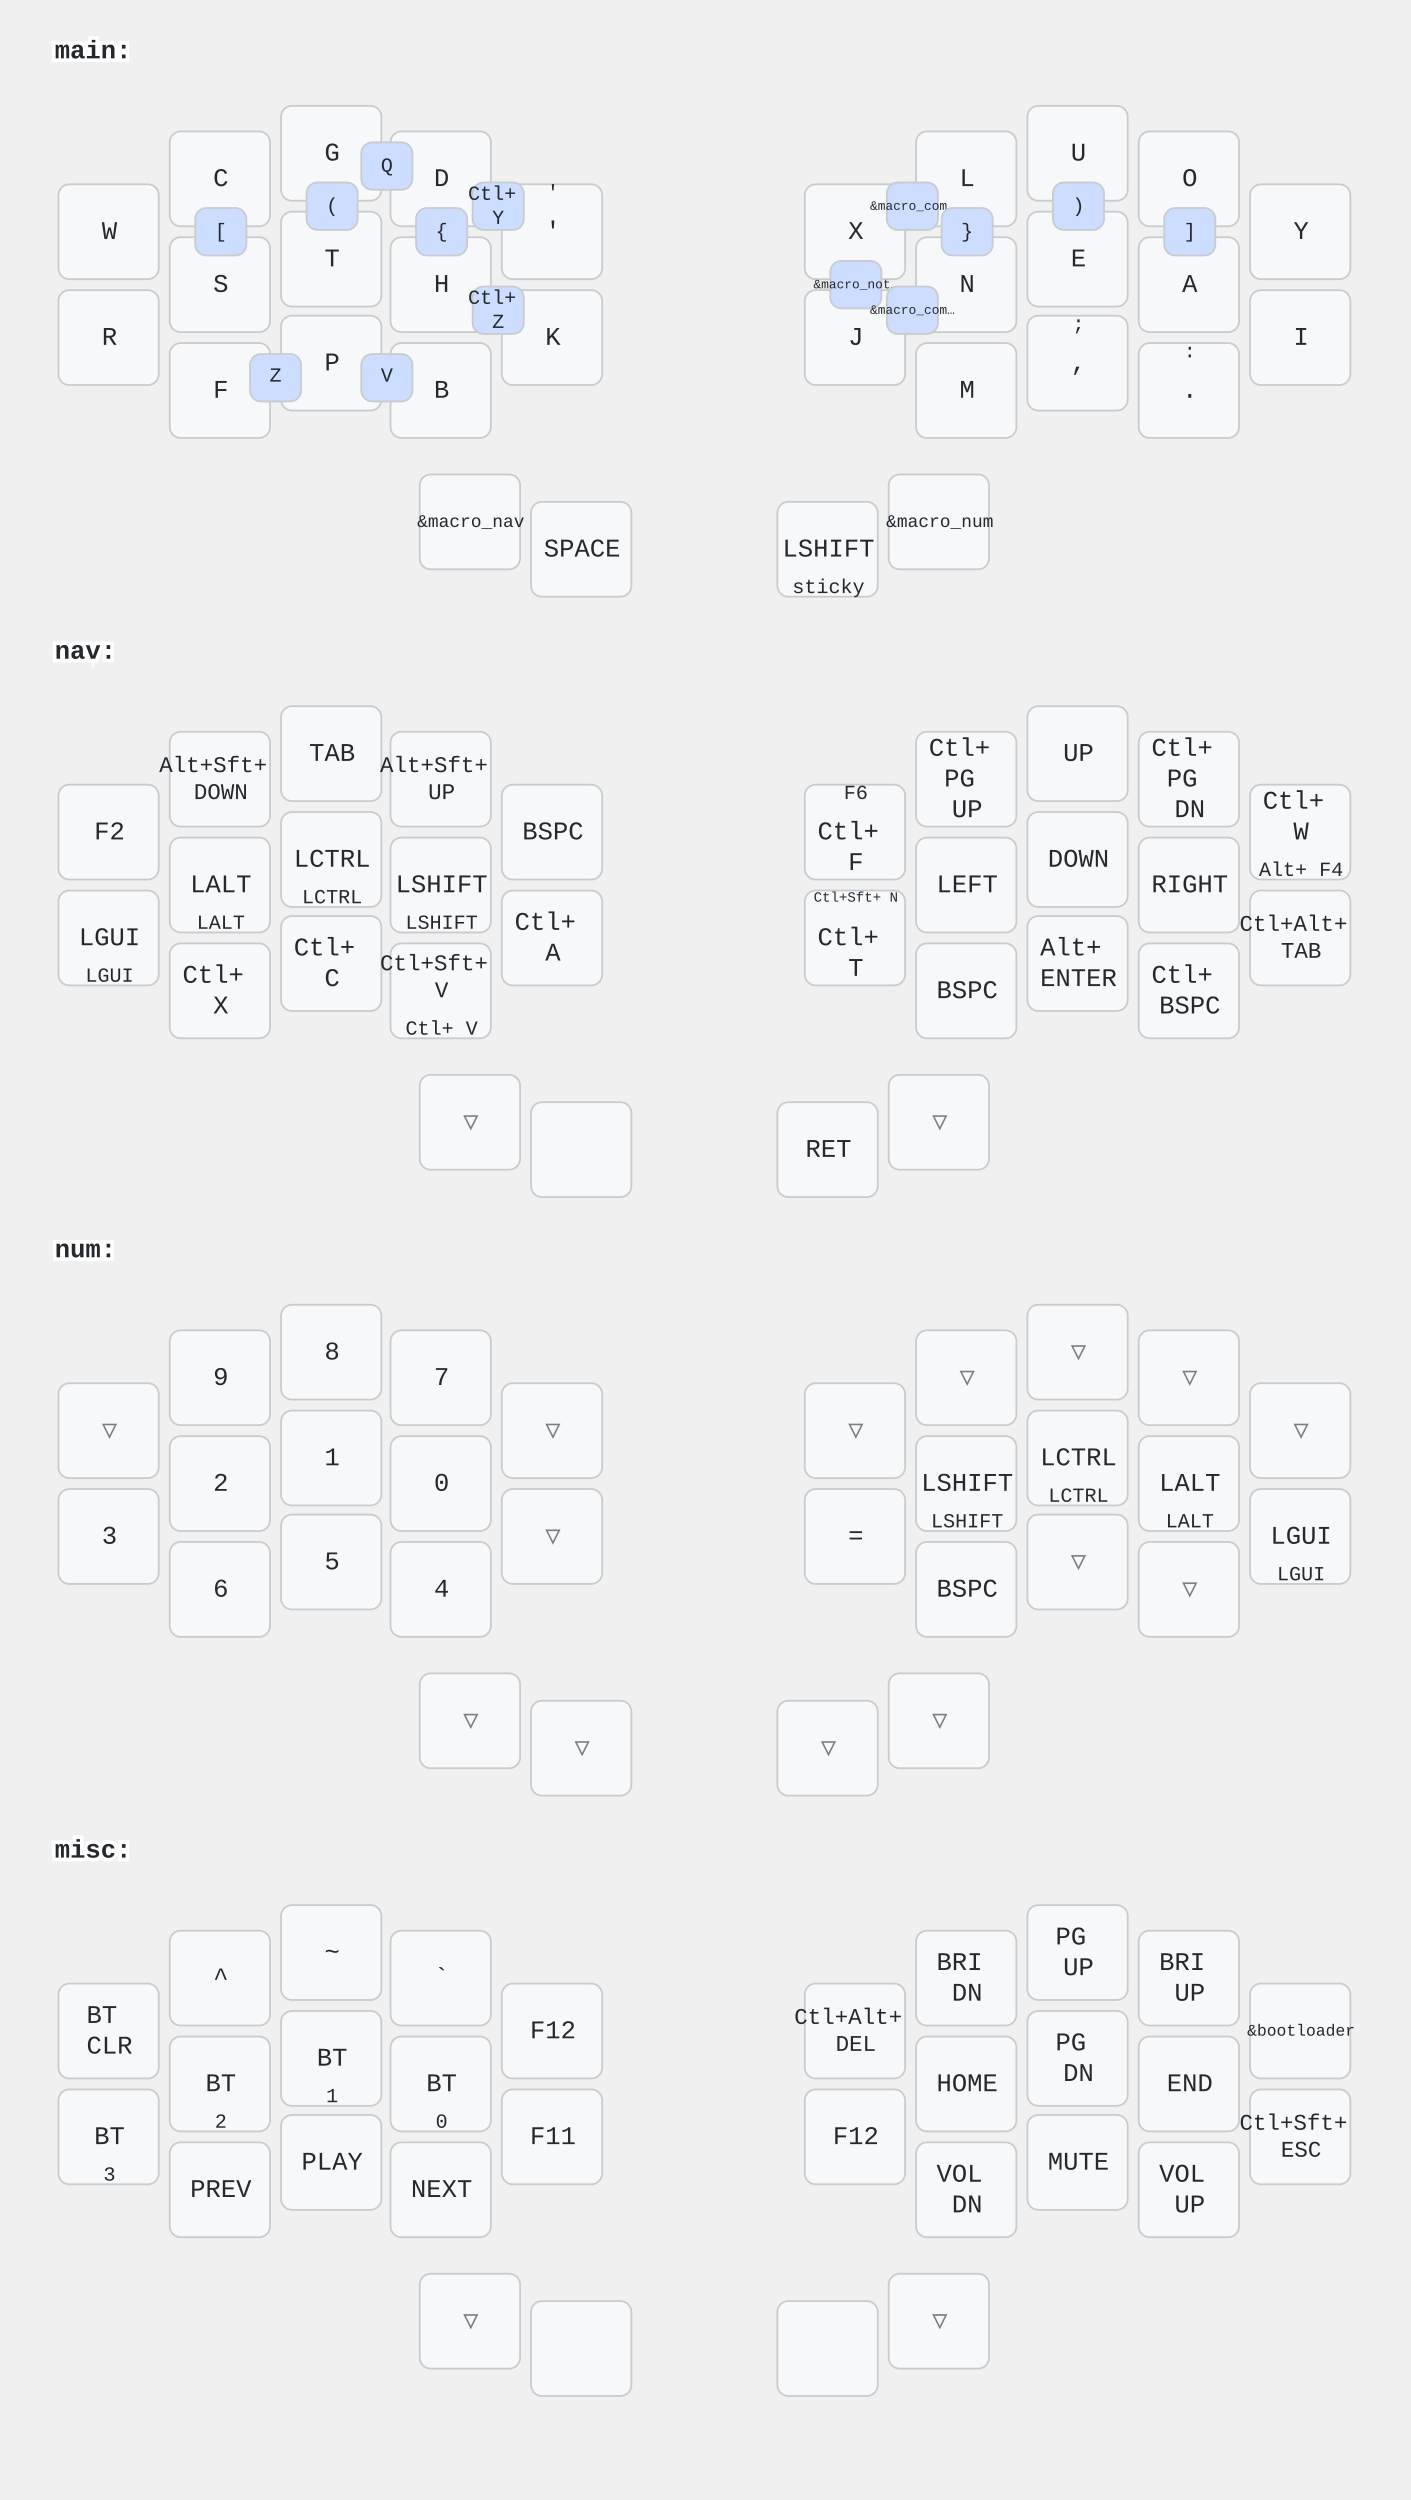
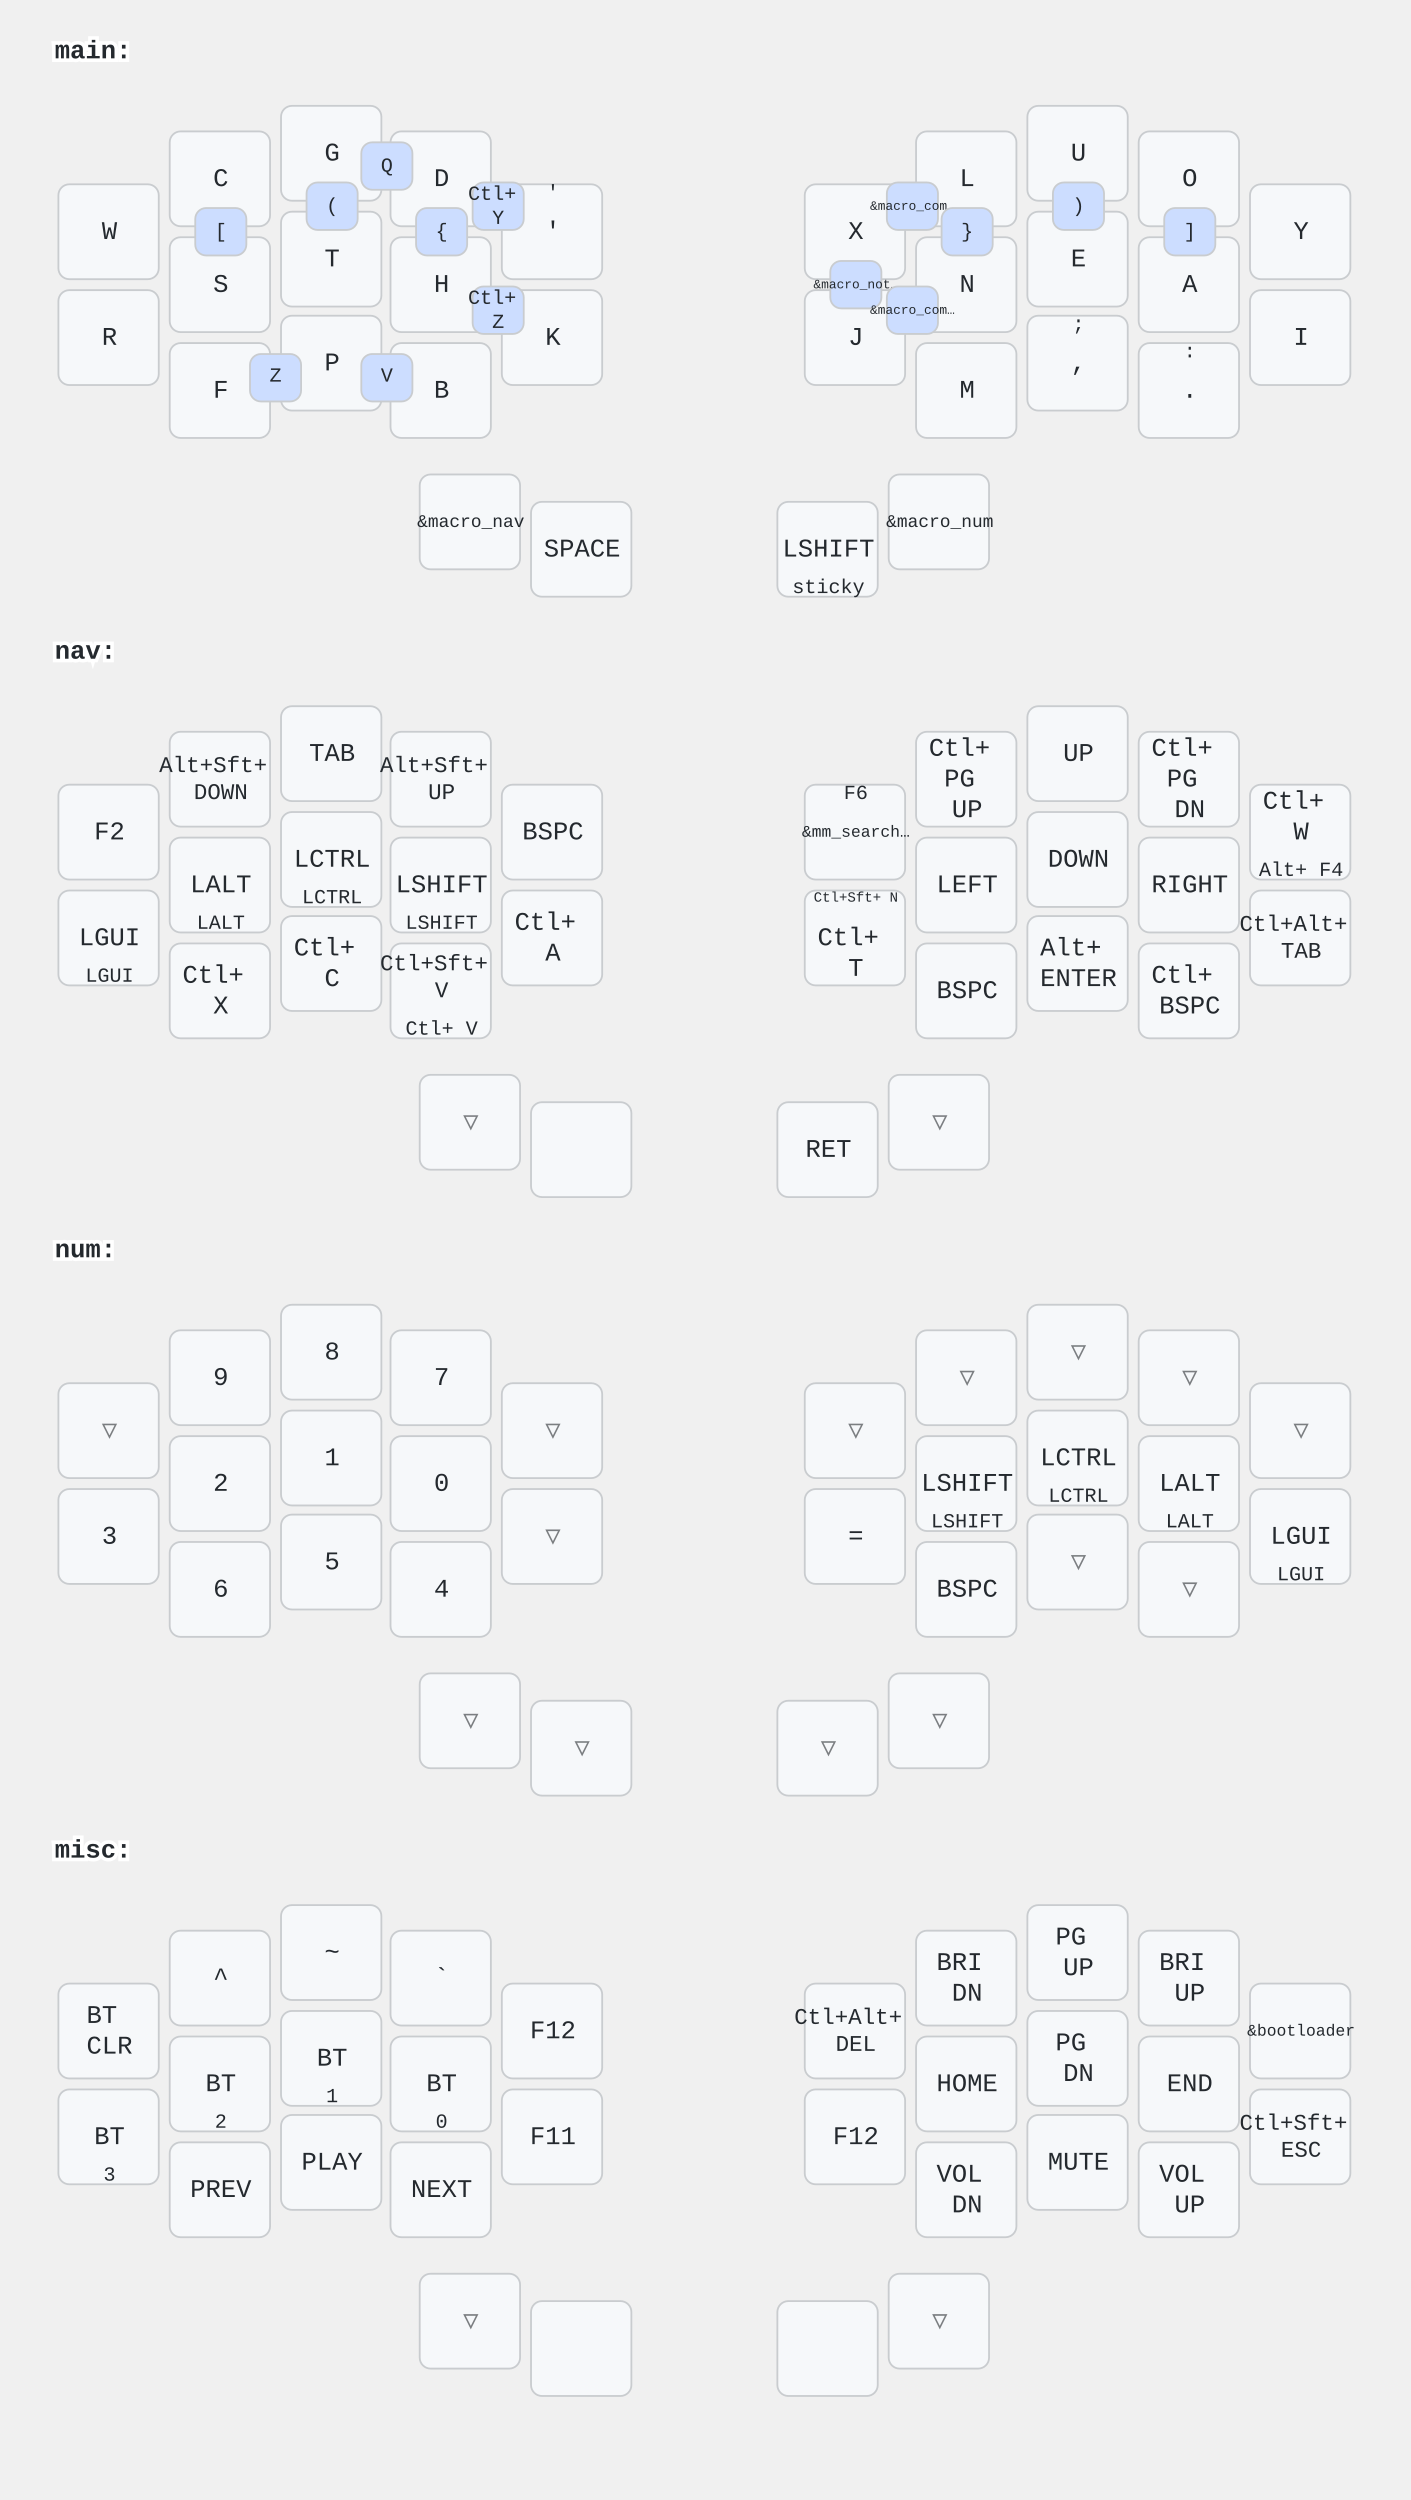
<svg xmlns="http://www.w3.org/2000/svg" width="773" height="1370" viewBox="0 0 773 1370" class="keymap">
  <style>/* inherit to force styles through use tags */
svg path {
    fill: inherit;
}

/* font and background color specifications */
svg.keymap {
    font-family: SFMono-Regular,Consolas,Liberation Mono,Menlo,monospace;
    font-size: 14px;
    font-kerning: normal;
    text-rendering: optimizeLegibility;
    fill: #24292e;
}

/* default key styling */
rect.key {
    fill: #f6f8fa;
}

rect.key, rect.combo {
    stroke: #c9cccf;
    stroke-width: 1;
}

/* default key side styling, only used is draw_key_sides is set */
rect.side {
    filter: brightness(90%);
}

/* color accent for combo boxes */
rect.combo, rect.combo-separate {
    fill: #cdf;
}

/* color accent for held keys */
rect.held, rect.combo.held {
    fill: #fdd;
}

/* color accent for ghost (optional) keys */
rect.ghost, rect.combo.ghost {
    stroke-dasharray: 4, 4;
    stroke-width: 2;
}

text {
    text-anchor: middle;
    dominant-baseline: middle;
}

/* styling for layer labels */
text.label {
    font-weight: bold;
    text-anchor: start;
    stroke: white;
    stroke-width: 4;
    paint-order: stroke;
}

/* styling for optional footer */
text.footer {
    text-anchor: end;
    dominant-baseline: auto;
    stroke: white;
    stroke-width: 4;
    paint-order: stroke;
}

/* styling for combo tap, and key hold/shifted label text */
text.combo, text.hold, text.shifted {
    font-size: 11px;
}

text.hold {
    text-anchor: middle;
    dominant-baseline: auto;
}

text.shifted {
    text-anchor: middle;
    dominant-baseline: hanging;
}

text.layer-activator {
    text-decoration: underline;
}

/* styling for hold/shifted label text in combo box */
text.combo.hold, text.combo.shifted {
    font-size: 8px;
}

/* lighter symbol for transparent keys */
text.trans {
    fill: #7b7e81;
}

/* styling for combo dendrons */
path.combo {
    stroke-width: 1;
    stroke: gray;
    fill: none;
}

/* Start Tabler Icons Cleanup */
/* cannot use height/width with glyphs */
.icon-tabler &gt; path {
    fill: inherit;
    stroke: inherit;
    stroke-width: 2;
}
/* hide tabler's default box */
.icon-tabler &gt; path[stroke="none"][fill="none"] {
    visibility: hidden;
}
/* End Tabler Icons Cleanup */
</style>
  <g transform="translate(30, 0)" class="layer-main">
    <text x="0" y="28" class="label" id="main">main:</text>
    <g transform="translate(0, 56)">
      <g transform="translate(30, 71)" class="key keypos-0">
        <rect rx="6" ry="6" x="-28" y="-26" width="55" height="52" class="key" />
        <text x="0" y="0" class="key tap">W</text>
      </g>
      <g transform="translate(91, 42)" class="key keypos-1">
        <rect rx="6" ry="6" x="-28" y="-26" width="55" height="52" class="key" />
        <text x="0" y="0" class="key tap">C</text>
      </g>
      <g transform="translate(152, 28)" class="key keypos-2">
        <rect rx="6" ry="6" x="-28" y="-26" width="55" height="52" class="key" />
        <text x="0" y="0" class="key tap">G</text>
      </g>
      <g transform="translate(212, 42)" class="key keypos-3">
        <rect rx="6" ry="6" x="-28" y="-26" width="55" height="52" class="key" />
        <text x="0" y="0" class="key tap">D</text>
      </g>
      <g transform="translate(273, 71)" class="key keypos-4">
        <rect rx="6" ry="6" x="-28" y="-26" width="55" height="52" class="key" />
        <text x="0" y="0" class="key tap">'</text>
        <text x="0" y="-24" class="key shifted">'</text>
      </g>
      <g transform="translate(439, 71)" class="key keypos-5">
        <rect rx="6" ry="6" x="-28" y="-26" width="55" height="52" class="key" />
        <text x="0" y="0" class="key tap">X</text>
      </g>
      <g transform="translate(500, 42)" class="key keypos-6">
        <rect rx="6" ry="6" x="-28" y="-26" width="55" height="52" class="key" />
        <text x="0" y="0" class="key tap">L</text>
      </g>
      <g transform="translate(561, 28)" class="key keypos-7">
        <rect rx="6" ry="6" x="-28" y="-26" width="55" height="52" class="key" />
        <text x="0" y="0" class="key tap">U</text>
      </g>
      <g transform="translate(622, 42)" class="key keypos-8">
        <rect rx="6" ry="6" x="-28" y="-26" width="55" height="52" class="key" />
        <text x="0" y="0" class="key tap">O</text>
      </g>
      <g transform="translate(683, 71)" class="key keypos-9">
        <rect rx="6" ry="6" x="-28" y="-26" width="55" height="52" class="key" />
        <text x="0" y="0" class="key tap">Y</text>
      </g>
      <g transform="translate(30, 129)" class="key keypos-10">
        <rect rx="6" ry="6" x="-28" y="-26" width="55" height="52" class="key" />
        <text x="0" y="0" class="key tap">R</text>
      </g>
      <g transform="translate(91, 100)" class="key keypos-11">
        <rect rx="6" ry="6" x="-28" y="-26" width="55" height="52" class="key" />
        <text x="0" y="0" class="key tap">S</text>
      </g>
      <g transform="translate(152, 86)" class="key keypos-12">
        <rect rx="6" ry="6" x="-28" y="-26" width="55" height="52" class="key" />
        <text x="0" y="0" class="key tap">T</text>
      </g>
      <g transform="translate(212, 100)" class="key keypos-13">
        <rect rx="6" ry="6" x="-28" y="-26" width="55" height="52" class="key" />
        <text x="0" y="0" class="key tap">H</text>
      </g>
      <g transform="translate(273, 129)" class="key keypos-14">
        <rect rx="6" ry="6" x="-28" y="-26" width="55" height="52" class="key" />
        <text x="0" y="0" class="key tap">K</text>
      </g>
      <g transform="translate(439, 129)" class="key keypos-15">
        <rect rx="6" ry="6" x="-28" y="-26" width="55" height="52" class="key" />
        <text x="0" y="0" class="key tap">J</text>
      </g>
      <g transform="translate(500, 100)" class="key keypos-16">
        <rect rx="6" ry="6" x="-28" y="-26" width="55" height="52" class="key" />
        <text x="0" y="0" class="key tap">N</text>
      </g>
      <g transform="translate(561, 86)" class="key keypos-17">
        <rect rx="6" ry="6" x="-28" y="-26" width="55" height="52" class="key" />
        <text x="0" y="0" class="key tap">E</text>
      </g>
      <g transform="translate(622, 100)" class="key keypos-18">
        <rect rx="6" ry="6" x="-28" y="-26" width="55" height="52" class="key" />
        <text x="0" y="0" class="key tap">A</text>
      </g>
      <g transform="translate(683, 129)" class="key keypos-19">
        <rect rx="6" ry="6" x="-28" y="-26" width="55" height="52" class="key" />
        <text x="0" y="0" class="key tap">I</text>
      </g>
      <g transform="translate(91, 158)" class="key keypos-20">
        <rect rx="6" ry="6" x="-28" y="-26" width="55" height="52" class="key" />
        <text x="0" y="0" class="key tap">F</text>
      </g>
      <g transform="translate(152, 143)" class="key keypos-21">
        <rect rx="6" ry="6" x="-28" y="-26" width="55" height="52" class="key" />
        <text x="0" y="0" class="key tap">P</text>
      </g>
      <g transform="translate(212, 158)" class="key keypos-22">
        <rect rx="6" ry="6" x="-28" y="-26" width="55" height="52" class="key" />
        <text x="0" y="0" class="key tap">B</text>
      </g>
      <g transform="translate(500, 158)" class="key keypos-23">
        <rect rx="6" ry="6" x="-28" y="-26" width="55" height="52" class="key" />
        <text x="0" y="0" class="key tap">M</text>
      </g>
      <g transform="translate(561, 143)" class="key keypos-24">
        <rect rx="6" ry="6" x="-28" y="-26" width="55" height="52" class="key" />
        <text x="0" y="0" class="key tap">,</text>
        <text x="0" y="-24" class="key shifted">;</text>
      </g>
      <g transform="translate(622, 158)" class="key keypos-25">
        <rect rx="6" ry="6" x="-28" y="-26" width="55" height="52" class="key" />
        <text x="0" y="0" class="key tap">.</text>
        <text x="0" y="-24" class="key shifted">:</text>
      </g>
      <g transform="translate(228, 230)" class="key keypos-26">
        <rect rx="6" ry="6" x="-28" y="-26" width="55" height="52" class="key" />
        <text x="0" y="0" class="key tap">
          <tspan style="font-size: 70%">&amp;macro_nav</tspan>
        </text>
      </g>
      <g transform="translate(289, 245)" class="key keypos-27">
        <rect rx="6" ry="6" x="-28" y="-26" width="55" height="52" class="key" />
        <text x="0" y="0" class="key tap">SPACE</text>
      </g>
      <g transform="translate(424, 245)" class="key keypos-28">
        <rect rx="6" ry="6" x="-28" y="-26" width="55" height="52" class="key" />
        <text x="0" y="0" class="key tap">LSHIFT</text>
        <text x="0" y="24" class="key hold">sticky</text>
      </g>
      <g transform="translate(485, 230)" class="key keypos-29">
        <rect rx="6" ry="6" x="-28" y="-26" width="55" height="52" class="key" />
        <text x="0" y="0" class="key tap">
          <tspan style="font-size: 70%">&amp;macro_num</tspan>
        </text>
      </g>
      <g class="combo combopos-0">
        <rect rx="6" ry="6" x="168" y="22" width="28" height="26" class="combo" />
        <text x="182" y="35" class="combo tap">Q</text>
      </g>
      <g class="combo combopos-1">
        <rect rx="6" ry="6" x="107" y="138" width="28" height="26" class="combo" />
        <text x="121" y="150" class="combo tap">Z</text>
      </g>
      <g class="combo combopos-2">
        <rect rx="6" ry="6" x="168" y="138" width="28" height="26" class="combo" />
        <text x="182" y="150" class="combo tap">V</text>
      </g>
      <g class="combo combopos-3">
        <rect rx="6" ry="6" x="229" y="44" width="28" height="26" class="combo" />
        <text x="243" y="57" class="combo tap">
          <tspan x="243" dy="-0.6em">Ctl+</tspan>
          <tspan x="243" dy="1.2em">Y</tspan>
        </text>
      </g>
      <g class="combo combopos-4">
        <rect rx="6" ry="6" x="229" y="101" width="28" height="26" class="combo" />
        <text x="243" y="114" class="combo tap">
          <tspan x="243" dy="-0.6em">Ctl+</tspan>
          <tspan x="243" dy="1.2em">Z</tspan>
        </text>
      </g>
      <g class="combo combopos-5">
        <rect rx="6" ry="6" x="425" y="87" width="28" height="26" class="combo" />
        <text x="439" y="100" class="combo tap">
          <tspan style="font-size: 64%">&amp;macro_not…</tspan>
        </text>
      </g>
      <g class="combo combopos-6">
        <rect rx="6" ry="6" x="456" y="44" width="28" height="26" class="combo" />
        <text x="470" y="57" class="combo tap">
          <tspan style="font-size: 64%">&amp;macro_com…</tspan>
        </text>
      </g>
      <g class="combo combopos-7">
        <rect rx="6" ry="6" x="456" y="101" width="28" height="26" class="combo" />
        <text x="470" y="114" class="combo tap">
          <tspan style="font-size: 64%">&amp;macro_com…</tspan>
        </text>
      </g>
      <g class="combo combopos-8">
        <rect rx="6" ry="6" x="77" y="58" width="28" height="26" class="combo" />
        <text x="91" y="71" class="combo tap">[</text>
      </g>
      <g class="combo combopos-9">
        <rect rx="6" ry="6" x="138" y="44" width="28" height="26" class="combo" />
        <text x="152" y="57" class="combo tap">(</text>
      </g>
      <g class="combo combopos-10">
        <rect rx="6" ry="6" x="198" y="58" width="28" height="26" class="combo" />
        <text x="212" y="71" class="combo tap">{</text>
      </g>
      <g class="combo combopos-11">
        <rect rx="6" ry="6" x="486" y="58" width="28" height="26" class="combo" />
        <text x="500" y="71" class="combo tap">}</text>
      </g>
      <g class="combo combopos-12">
        <rect rx="6" ry="6" x="547" y="44" width="28" height="26" class="combo" />
        <text x="561" y="57" class="combo tap">)</text>
      </g>
      <g class="combo combopos-13">
        <rect rx="6" ry="6" x="608" y="58" width="28" height="26" class="combo" />
        <text x="622" y="71" class="combo tap">]</text>
      </g>
    </g>
  </g>
  <g transform="translate(30, 329)" class="layer-nav">
    <text x="0" y="28" class="label" id="nav">nav:</text>
    <g transform="translate(0, 56)">
      <g transform="translate(30, 71)" class="key keypos-0">
        <rect rx="6" ry="6" x="-28" y="-26" width="55" height="52" class="key" />
        <text x="0" y="0" class="key tap">F2</text>
      </g>
      <g transform="translate(91, 42)" class="key keypos-1">
        <rect rx="6" ry="6" x="-28" y="-26" width="55" height="52" class="key" />
        <text x="0" y="0" class="key tap">
          <tspan x="0" dy="-0.6em" style="font-size: 88%">Alt+Sft+</tspan>
          <tspan x="0" dy="1.2em" style="font-size: 88%">DOWN</tspan>
        </text>
      </g>
      <g transform="translate(152, 28)" class="key keypos-2">
        <rect rx="6" ry="6" x="-28" y="-26" width="55" height="52" class="key" />
        <text x="0" y="0" class="key tap">TAB</text>
      </g>
      <g transform="translate(212, 42)" class="key keypos-3">
        <rect rx="6" ry="6" x="-28" y="-26" width="55" height="52" class="key" />
        <text x="0" y="0" class="key tap">
          <tspan x="0" dy="-0.6em" style="font-size: 88%">Alt+Sft+</tspan>
          <tspan x="0" dy="1.2em" style="font-size: 88%">UP</tspan>
        </text>
      </g>
      <g transform="translate(273, 71)" class="key keypos-4">
        <rect rx="6" ry="6" x="-28" y="-26" width="55" height="52" class="key" />
        <text x="0" y="0" class="key tap">BSPC</text>
      </g>
      <g transform="translate(439, 71)" class="key keypos-5">
        <rect rx="6" ry="6" x="-28" y="-26" width="55" height="52" class="key" />
        <text x="0" y="0" class="key tap">
-           <tspan x="0" dy="-0.0em">Ctl+</tspan>
-           <tspan x="0" dy="1.2em">F</tspan>
+           <tspan style="font-size: 64%">&amp;mm_search…</tspan>
        </text>
        <text x="0" y="-24" class="key shifted">F6</text>
      </g>
      <g transform="translate(500, 42)" class="key keypos-6">
        <rect rx="6" ry="6" x="-28" y="-26" width="55" height="52" class="key" />
        <text x="0" y="0" class="key tap">
          <tspan x="0" dy="-1.2em">Ctl+</tspan>
          <tspan x="0" dy="1.2em">PG</tspan>
          <tspan x="0" dy="1.2em">UP</tspan>
        </text>
      </g>
      <g transform="translate(561, 28)" class="key keypos-7">
        <rect rx="6" ry="6" x="-28" y="-26" width="55" height="52" class="key" />
        <text x="0" y="0" class="key tap">UP</text>
      </g>
      <g transform="translate(622, 42)" class="key keypos-8">
        <rect rx="6" ry="6" x="-28" y="-26" width="55" height="52" class="key" />
        <text x="0" y="0" class="key tap">
          <tspan x="0" dy="-1.2em">Ctl+</tspan>
          <tspan x="0" dy="1.2em">PG</tspan>
          <tspan x="0" dy="1.2em">DN</tspan>
        </text>
      </g>
      <g transform="translate(683, 71)" class="key keypos-9">
        <rect rx="6" ry="6" x="-28" y="-26" width="55" height="52" class="key" />
        <text x="0" y="0" class="key tap">
          <tspan x="0" dy="-1.2em">Ctl+</tspan>
          <tspan x="0" dy="1.2em">W</tspan>
        </text>
        <text x="0" y="24" class="key hold">Alt+ F4</text>
      </g>
      <g transform="translate(30, 129)" class="key keypos-10">
        <rect rx="6" ry="6" x="-28" y="-26" width="55" height="52" class="key" />
        <text x="0" y="0" class="key tap">LGUI</text>
        <text x="0" y="24" class="key hold">LGUI</text>
      </g>
      <g transform="translate(91, 100)" class="key keypos-11">
        <rect rx="6" ry="6" x="-28" y="-26" width="55" height="52" class="key" />
        <text x="0" y="0" class="key tap">LALT</text>
        <text x="0" y="24" class="key hold">LALT</text>
      </g>
      <g transform="translate(152, 86)" class="key keypos-12">
        <rect rx="6" ry="6" x="-28" y="-26" width="55" height="52" class="key" />
        <text x="0" y="0" class="key tap">LCTRL</text>
        <text x="0" y="24" class="key hold">LCTRL</text>
      </g>
      <g transform="translate(212, 100)" class="key keypos-13">
        <rect rx="6" ry="6" x="-28" y="-26" width="55" height="52" class="key" />
        <text x="0" y="0" class="key tap">LSHIFT</text>
        <text x="0" y="24" class="key hold">LSHIFT</text>
      </g>
      <g transform="translate(273, 129)" class="key keypos-14">
        <rect rx="6" ry="6" x="-28" y="-26" width="55" height="52" class="key" />
        <text x="0" y="0" class="key tap">
          <tspan x="0" dy="-0.6em">Ctl+</tspan>
          <tspan x="0" dy="1.2em">A</tspan>
        </text>
      </g>
      <g transform="translate(439, 129)" class="key keypos-15">
        <rect rx="6" ry="6" x="-28" y="-26" width="55" height="52" class="key" />
        <text x="0" y="0" class="key tap">
          <tspan x="0" dy="-0.0em">Ctl+</tspan>
          <tspan x="0" dy="1.2em">T</tspan>
        </text>
        <text x="0" y="-24" class="key shifted">
          <tspan style="font-size: 70%">Ctl+Sft+ N</tspan>
        </text>
      </g>
      <g transform="translate(500, 100)" class="key keypos-16">
        <rect rx="6" ry="6" x="-28" y="-26" width="55" height="52" class="key" />
        <text x="0" y="0" class="key tap">LEFT</text>
      </g>
      <g transform="translate(561, 86)" class="key keypos-17">
        <rect rx="6" ry="6" x="-28" y="-26" width="55" height="52" class="key" />
        <text x="0" y="0" class="key tap">DOWN</text>
      </g>
      <g transform="translate(622, 100)" class="key keypos-18">
        <rect rx="6" ry="6" x="-28" y="-26" width="55" height="52" class="key" />
        <text x="0" y="0" class="key tap">RIGHT</text>
      </g>
      <g transform="translate(683, 129)" class="key keypos-19">
        <rect rx="6" ry="6" x="-28" y="-26" width="55" height="52" class="key" />
        <text x="0" y="0" class="key tap">
          <tspan x="0" dy="-0.6em" style="font-size: 88%">Ctl+Alt+</tspan>
          <tspan x="0" dy="1.2em" style="font-size: 88%">TAB</tspan>
        </text>
      </g>
      <g transform="translate(91, 158)" class="key keypos-20">
        <rect rx="6" ry="6" x="-28" y="-26" width="55" height="52" class="key" />
        <text x="0" y="0" class="key tap">
          <tspan x="0" dy="-0.6em">Ctl+</tspan>
          <tspan x="0" dy="1.2em">X</tspan>
        </text>
      </g>
      <g transform="translate(152, 143)" class="key keypos-21">
        <rect rx="6" ry="6" x="-28" y="-26" width="55" height="52" class="key" />
        <text x="0" y="0" class="key tap">
          <tspan x="0" dy="-0.6em">Ctl+</tspan>
          <tspan x="0" dy="1.2em">C</tspan>
        </text>
      </g>
      <g transform="translate(212, 158)" class="key keypos-22">
        <rect rx="6" ry="6" x="-28" y="-26" width="55" height="52" class="key" />
        <text x="0" y="0" class="key tap">
          <tspan x="0" dy="-1.2em" style="font-size: 88%">Ctl+Sft+</tspan>
          <tspan x="0" dy="1.2em" style="font-size: 88%">V</tspan>
        </text>
        <text x="0" y="24" class="key hold">Ctl+ V</text>
      </g>
      <g transform="translate(500, 158)" class="key keypos-23">
        <rect rx="6" ry="6" x="-28" y="-26" width="55" height="52" class="key" />
        <text x="0" y="0" class="key tap">BSPC</text>
      </g>
      <g transform="translate(561, 143)" class="key keypos-24">
        <rect rx="6" ry="6" x="-28" y="-26" width="55" height="52" class="key" />
        <text x="0" y="0" class="key tap">
          <tspan x="0" dy="-0.6em">Alt+</tspan>
          <tspan x="0" dy="1.2em">ENTER</tspan>
        </text>
      </g>
      <g transform="translate(622, 158)" class="key keypos-25">
        <rect rx="6" ry="6" x="-28" y="-26" width="55" height="52" class="key" />
        <text x="0" y="0" class="key tap">
          <tspan x="0" dy="-0.6em">Ctl+</tspan>
          <tspan x="0" dy="1.2em">BSPC</tspan>
        </text>
      </g>
      <g transform="translate(228, 230)" class="key trans keypos-26">
        <rect rx="6" ry="6" x="-28" y="-26" width="55" height="52" class="key trans" />
        <text x="0" y="0" class="key trans tap">▽</text>
      </g>
      <g transform="translate(289, 245)" class="key keypos-27">
        <rect rx="6" ry="6" x="-28" y="-26" width="55" height="52" class="key" />
      </g>
      <g transform="translate(424, 245)" class="key keypos-28">
        <rect rx="6" ry="6" x="-28" y="-26" width="55" height="52" class="key" />
        <text x="0" y="0" class="key tap">RET</text>
      </g>
      <g transform="translate(485, 230)" class="key trans keypos-29">
        <rect rx="6" ry="6" x="-28" y="-26" width="55" height="52" class="key trans" />
        <text x="0" y="0" class="key trans tap">▽</text>
      </g>
    </g>
  </g>
  <g transform="translate(30, 657)" class="layer-num">
    <text x="0" y="28" class="label" id="num">num:</text>
    <g transform="translate(0, 56)">
      <g transform="translate(30, 71)" class="key trans keypos-0">
        <rect rx="6" ry="6" x="-28" y="-26" width="55" height="52" class="key trans" />
        <text x="0" y="0" class="key trans tap">▽</text>
      </g>
      <g transform="translate(91, 42)" class="key keypos-1">
        <rect rx="6" ry="6" x="-28" y="-26" width="55" height="52" class="key" />
        <text x="0" y="0" class="key tap">9</text>
      </g>
      <g transform="translate(152, 28)" class="key keypos-2">
        <rect rx="6" ry="6" x="-28" y="-26" width="55" height="52" class="key" />
        <text x="0" y="0" class="key tap">8</text>
      </g>
      <g transform="translate(212, 42)" class="key keypos-3">
        <rect rx="6" ry="6" x="-28" y="-26" width="55" height="52" class="key" />
        <text x="0" y="0" class="key tap">7</text>
      </g>
      <g transform="translate(273, 71)" class="key trans keypos-4">
        <rect rx="6" ry="6" x="-28" y="-26" width="55" height="52" class="key trans" />
        <text x="0" y="0" class="key trans tap">▽</text>
      </g>
      <g transform="translate(439, 71)" class="key trans keypos-5">
        <rect rx="6" ry="6" x="-28" y="-26" width="55" height="52" class="key trans" />
        <text x="0" y="0" class="key trans tap">▽</text>
      </g>
      <g transform="translate(500, 42)" class="key trans keypos-6">
        <rect rx="6" ry="6" x="-28" y="-26" width="55" height="52" class="key trans" />
        <text x="0" y="0" class="key trans tap">▽</text>
      </g>
      <g transform="translate(561, 28)" class="key trans keypos-7">
        <rect rx="6" ry="6" x="-28" y="-26" width="55" height="52" class="key trans" />
        <text x="0" y="0" class="key trans tap">▽</text>
      </g>
      <g transform="translate(622, 42)" class="key trans keypos-8">
        <rect rx="6" ry="6" x="-28" y="-26" width="55" height="52" class="key trans" />
        <text x="0" y="0" class="key trans tap">▽</text>
      </g>
      <g transform="translate(683, 71)" class="key trans keypos-9">
        <rect rx="6" ry="6" x="-28" y="-26" width="55" height="52" class="key trans" />
        <text x="0" y="0" class="key trans tap">▽</text>
      </g>
      <g transform="translate(30, 129)" class="key keypos-10">
        <rect rx="6" ry="6" x="-28" y="-26" width="55" height="52" class="key" />
        <text x="0" y="0" class="key tap">3</text>
      </g>
      <g transform="translate(91, 100)" class="key keypos-11">
        <rect rx="6" ry="6" x="-28" y="-26" width="55" height="52" class="key" />
        <text x="0" y="0" class="key tap">2</text>
      </g>
      <g transform="translate(152, 86)" class="key keypos-12">
        <rect rx="6" ry="6" x="-28" y="-26" width="55" height="52" class="key" />
        <text x="0" y="0" class="key tap">1</text>
      </g>
      <g transform="translate(212, 100)" class="key keypos-13">
        <rect rx="6" ry="6" x="-28" y="-26" width="55" height="52" class="key" />
        <text x="0" y="0" class="key tap">0</text>
      </g>
      <g transform="translate(273, 129)" class="key trans keypos-14">
        <rect rx="6" ry="6" x="-28" y="-26" width="55" height="52" class="key trans" />
        <text x="0" y="0" class="key trans tap">▽</text>
      </g>
      <g transform="translate(439, 129)" class="key keypos-15">
        <rect rx="6" ry="6" x="-28" y="-26" width="55" height="52" class="key" />
        <text x="0" y="0" class="key tap">=</text>
      </g>
      <g transform="translate(500, 100)" class="key keypos-16">
        <rect rx="6" ry="6" x="-28" y="-26" width="55" height="52" class="key" />
        <text x="0" y="0" class="key tap">LSHIFT</text>
        <text x="0" y="24" class="key hold">LSHIFT</text>
      </g>
      <g transform="translate(561, 86)" class="key keypos-17">
        <rect rx="6" ry="6" x="-28" y="-26" width="55" height="52" class="key" />
        <text x="0" y="0" class="key tap">LCTRL</text>
        <text x="0" y="24" class="key hold">LCTRL</text>
      </g>
      <g transform="translate(622, 100)" class="key keypos-18">
        <rect rx="6" ry="6" x="-28" y="-26" width="55" height="52" class="key" />
        <text x="0" y="0" class="key tap">LALT</text>
        <text x="0" y="24" class="key hold">LALT</text>
      </g>
      <g transform="translate(683, 129)" class="key keypos-19">
        <rect rx="6" ry="6" x="-28" y="-26" width="55" height="52" class="key" />
        <text x="0" y="0" class="key tap">LGUI</text>
        <text x="0" y="24" class="key hold">LGUI</text>
      </g>
      <g transform="translate(91, 158)" class="key keypos-20">
        <rect rx="6" ry="6" x="-28" y="-26" width="55" height="52" class="key" />
        <text x="0" y="0" class="key tap">6</text>
      </g>
      <g transform="translate(152, 143)" class="key keypos-21">
        <rect rx="6" ry="6" x="-28" y="-26" width="55" height="52" class="key" />
        <text x="0" y="0" class="key tap">5</text>
      </g>
      <g transform="translate(212, 158)" class="key keypos-22">
        <rect rx="6" ry="6" x="-28" y="-26" width="55" height="52" class="key" />
        <text x="0" y="0" class="key tap">4</text>
      </g>
      <g transform="translate(500, 158)" class="key keypos-23">
        <rect rx="6" ry="6" x="-28" y="-26" width="55" height="52" class="key" />
        <text x="0" y="0" class="key tap">BSPC</text>
      </g>
      <g transform="translate(561, 143)" class="key trans keypos-24">
        <rect rx="6" ry="6" x="-28" y="-26" width="55" height="52" class="key trans" />
        <text x="0" y="0" class="key trans tap">▽</text>
      </g>
      <g transform="translate(622, 158)" class="key trans keypos-25">
        <rect rx="6" ry="6" x="-28" y="-26" width="55" height="52" class="key trans" />
        <text x="0" y="0" class="key trans tap">▽</text>
      </g>
      <g transform="translate(228, 230)" class="key trans keypos-26">
        <rect rx="6" ry="6" x="-28" y="-26" width="55" height="52" class="key trans" />
        <text x="0" y="0" class="key trans tap">▽</text>
      </g>
      <g transform="translate(289, 245)" class="key trans keypos-27">
        <rect rx="6" ry="6" x="-28" y="-26" width="55" height="52" class="key trans" />
        <text x="0" y="0" class="key trans tap">▽</text>
      </g>
      <g transform="translate(424, 245)" class="key trans keypos-28">
        <rect rx="6" ry="6" x="-28" y="-26" width="55" height="52" class="key trans" />
        <text x="0" y="0" class="key trans tap">▽</text>
      </g>
      <g transform="translate(485, 230)" class="key trans keypos-29">
        <rect rx="6" ry="6" x="-28" y="-26" width="55" height="52" class="key trans" />
        <text x="0" y="0" class="key trans tap">▽</text>
      </g>
    </g>
  </g>
  <g transform="translate(30, 986)" class="layer-misc">
    <text x="0" y="28" class="label" id="misc">misc:</text>
    <g transform="translate(0, 56)">
      <g transform="translate(30, 71)" class="key keypos-0">
        <rect rx="6" ry="6" x="-28" y="-26" width="55" height="52" class="key" />
        <text x="0" y="0" class="key tap">
          <tspan x="0" dy="-0.6em">BT</tspan>
          <tspan x="0" dy="1.2em">CLR</tspan>
        </text>
      </g>
      <g transform="translate(91, 42)" class="key keypos-1">
        <rect rx="6" ry="6" x="-28" y="-26" width="55" height="52" class="key" />
        <text x="0" y="0" class="key tap">^</text>
      </g>
      <g transform="translate(152, 28)" class="key keypos-2">
        <rect rx="6" ry="6" x="-28" y="-26" width="55" height="52" class="key" />
        <text x="0" y="0" class="key tap">~</text>
      </g>
      <g transform="translate(212, 42)" class="key keypos-3">
        <rect rx="6" ry="6" x="-28" y="-26" width="55" height="52" class="key" />
        <text x="0" y="0" class="key tap">`</text>
      </g>
      <g transform="translate(273, 71)" class="key keypos-4">
        <rect rx="6" ry="6" x="-28" y="-26" width="55" height="52" class="key" />
        <text x="0" y="0" class="key tap">F12</text>
      </g>
      <g transform="translate(439, 71)" class="key keypos-5">
        <rect rx="6" ry="6" x="-28" y="-26" width="55" height="52" class="key" />
        <text x="0" y="0" class="key tap">
          <tspan x="0" dy="-0.6em" style="font-size: 88%">Ctl+Alt+</tspan>
          <tspan x="0" dy="1.2em" style="font-size: 88%">DEL</tspan>
        </text>
      </g>
      <g transform="translate(500, 42)" class="key keypos-6">
        <rect rx="6" ry="6" x="-28" y="-26" width="55" height="52" class="key" />
        <text x="0" y="0" class="key tap">
          <tspan x="0" dy="-0.6em">BRI</tspan>
          <tspan x="0" dy="1.2em">DN</tspan>
        </text>
      </g>
      <g transform="translate(561, 28)" class="key keypos-7">
        <rect rx="6" ry="6" x="-28" y="-26" width="55" height="52" class="key" />
        <text x="0" y="0" class="key tap">
          <tspan x="0" dy="-0.6em">PG</tspan>
          <tspan x="0" dy="1.2em">UP</tspan>
        </text>
      </g>
      <g transform="translate(622, 42)" class="key keypos-8">
        <rect rx="6" ry="6" x="-28" y="-26" width="55" height="52" class="key" />
        <text x="0" y="0" class="key tap">
          <tspan x="0" dy="-0.6em">BRI</tspan>
          <tspan x="0" dy="1.2em">UP</tspan>
        </text>
      </g>
      <g transform="translate(683, 71)" class="key keypos-9">
        <rect rx="6" ry="6" x="-28" y="-26" width="55" height="52" class="key" />
        <text x="0" y="0" class="key tap">
          <tspan style="font-size: 64%">&amp;bootloader</tspan>
        </text>
      </g>
      <g transform="translate(30, 129)" class="key keypos-10">
        <rect rx="6" ry="6" x="-28" y="-26" width="55" height="52" class="key" />
        <text x="0" y="0" class="key tap">BT</text>
        <text x="0" y="24" class="key hold">3</text>
      </g>
      <g transform="translate(91, 100)" class="key keypos-11">
        <rect rx="6" ry="6" x="-28" y="-26" width="55" height="52" class="key" />
        <text x="0" y="0" class="key tap">BT</text>
        <text x="0" y="24" class="key hold">2</text>
      </g>
      <g transform="translate(152, 86)" class="key keypos-12">
        <rect rx="6" ry="6" x="-28" y="-26" width="55" height="52" class="key" />
        <text x="0" y="0" class="key tap">BT</text>
        <text x="0" y="24" class="key hold">1</text>
      </g>
      <g transform="translate(212, 100)" class="key keypos-13">
        <rect rx="6" ry="6" x="-28" y="-26" width="55" height="52" class="key" />
        <text x="0" y="0" class="key tap">BT</text>
        <text x="0" y="24" class="key hold">0</text>
      </g>
      <g transform="translate(273, 129)" class="key keypos-14">
        <rect rx="6" ry="6" x="-28" y="-26" width="55" height="52" class="key" />
        <text x="0" y="0" class="key tap">F11</text>
      </g>
      <g transform="translate(439, 129)" class="key keypos-15">
        <rect rx="6" ry="6" x="-28" y="-26" width="55" height="52" class="key" />
        <text x="0" y="0" class="key tap">F12</text>
      </g>
      <g transform="translate(500, 100)" class="key keypos-16">
        <rect rx="6" ry="6" x="-28" y="-26" width="55" height="52" class="key" />
        <text x="0" y="0" class="key tap">HOME</text>
      </g>
      <g transform="translate(561, 86)" class="key keypos-17">
        <rect rx="6" ry="6" x="-28" y="-26" width="55" height="52" class="key" />
        <text x="0" y="0" class="key tap">
          <tspan x="0" dy="-0.6em">PG</tspan>
          <tspan x="0" dy="1.2em">DN</tspan>
        </text>
      </g>
      <g transform="translate(622, 100)" class="key keypos-18">
        <rect rx="6" ry="6" x="-28" y="-26" width="55" height="52" class="key" />
        <text x="0" y="0" class="key tap">END</text>
      </g>
      <g transform="translate(683, 129)" class="key keypos-19">
        <rect rx="6" ry="6" x="-28" y="-26" width="55" height="52" class="key" />
        <text x="0" y="0" class="key tap">
          <tspan x="0" dy="-0.6em" style="font-size: 88%">Ctl+Sft+</tspan>
          <tspan x="0" dy="1.2em" style="font-size: 88%">ESC</tspan>
        </text>
      </g>
      <g transform="translate(91, 158)" class="key keypos-20">
        <rect rx="6" ry="6" x="-28" y="-26" width="55" height="52" class="key" />
        <text x="0" y="0" class="key tap">PREV</text>
      </g>
      <g transform="translate(152, 143)" class="key keypos-21">
        <rect rx="6" ry="6" x="-28" y="-26" width="55" height="52" class="key" />
        <text x="0" y="0" class="key tap">PLAY</text>
      </g>
      <g transform="translate(212, 158)" class="key keypos-22">
        <rect rx="6" ry="6" x="-28" y="-26" width="55" height="52" class="key" />
        <text x="0" y="0" class="key tap">NEXT</text>
      </g>
      <g transform="translate(500, 158)" class="key keypos-23">
        <rect rx="6" ry="6" x="-28" y="-26" width="55" height="52" class="key" />
        <text x="0" y="0" class="key tap">
          <tspan x="0" dy="-0.6em">VOL</tspan>
          <tspan x="0" dy="1.2em">DN</tspan>
        </text>
      </g>
      <g transform="translate(561, 143)" class="key keypos-24">
        <rect rx="6" ry="6" x="-28" y="-26" width="55" height="52" class="key" />
        <text x="0" y="0" class="key tap">MUTE</text>
      </g>
      <g transform="translate(622, 158)" class="key keypos-25">
        <rect rx="6" ry="6" x="-28" y="-26" width="55" height="52" class="key" />
        <text x="0" y="0" class="key tap">
          <tspan x="0" dy="-0.6em">VOL</tspan>
          <tspan x="0" dy="1.2em">UP</tspan>
        </text>
      </g>
      <g transform="translate(228, 230)" class="key trans keypos-26">
        <rect rx="6" ry="6" x="-28" y="-26" width="55" height="52" class="key trans" />
        <text x="0" y="0" class="key trans tap">▽</text>
      </g>
      <g transform="translate(289, 245)" class="key keypos-27">
        <rect rx="6" ry="6" x="-28" y="-26" width="55" height="52" class="key" />
      </g>
      <g transform="translate(424, 245)" class="key keypos-28">
        <rect rx="6" ry="6" x="-28" y="-26" width="55" height="52" class="key" />
      </g>
      <g transform="translate(485, 230)" class="key trans keypos-29">
        <rect rx="6" ry="6" x="-28" y="-26" width="55" height="52" class="key trans" />
        <text x="0" y="0" class="key trans tap">▽</text>
      </g>
    </g>
  </g>
</svg>
